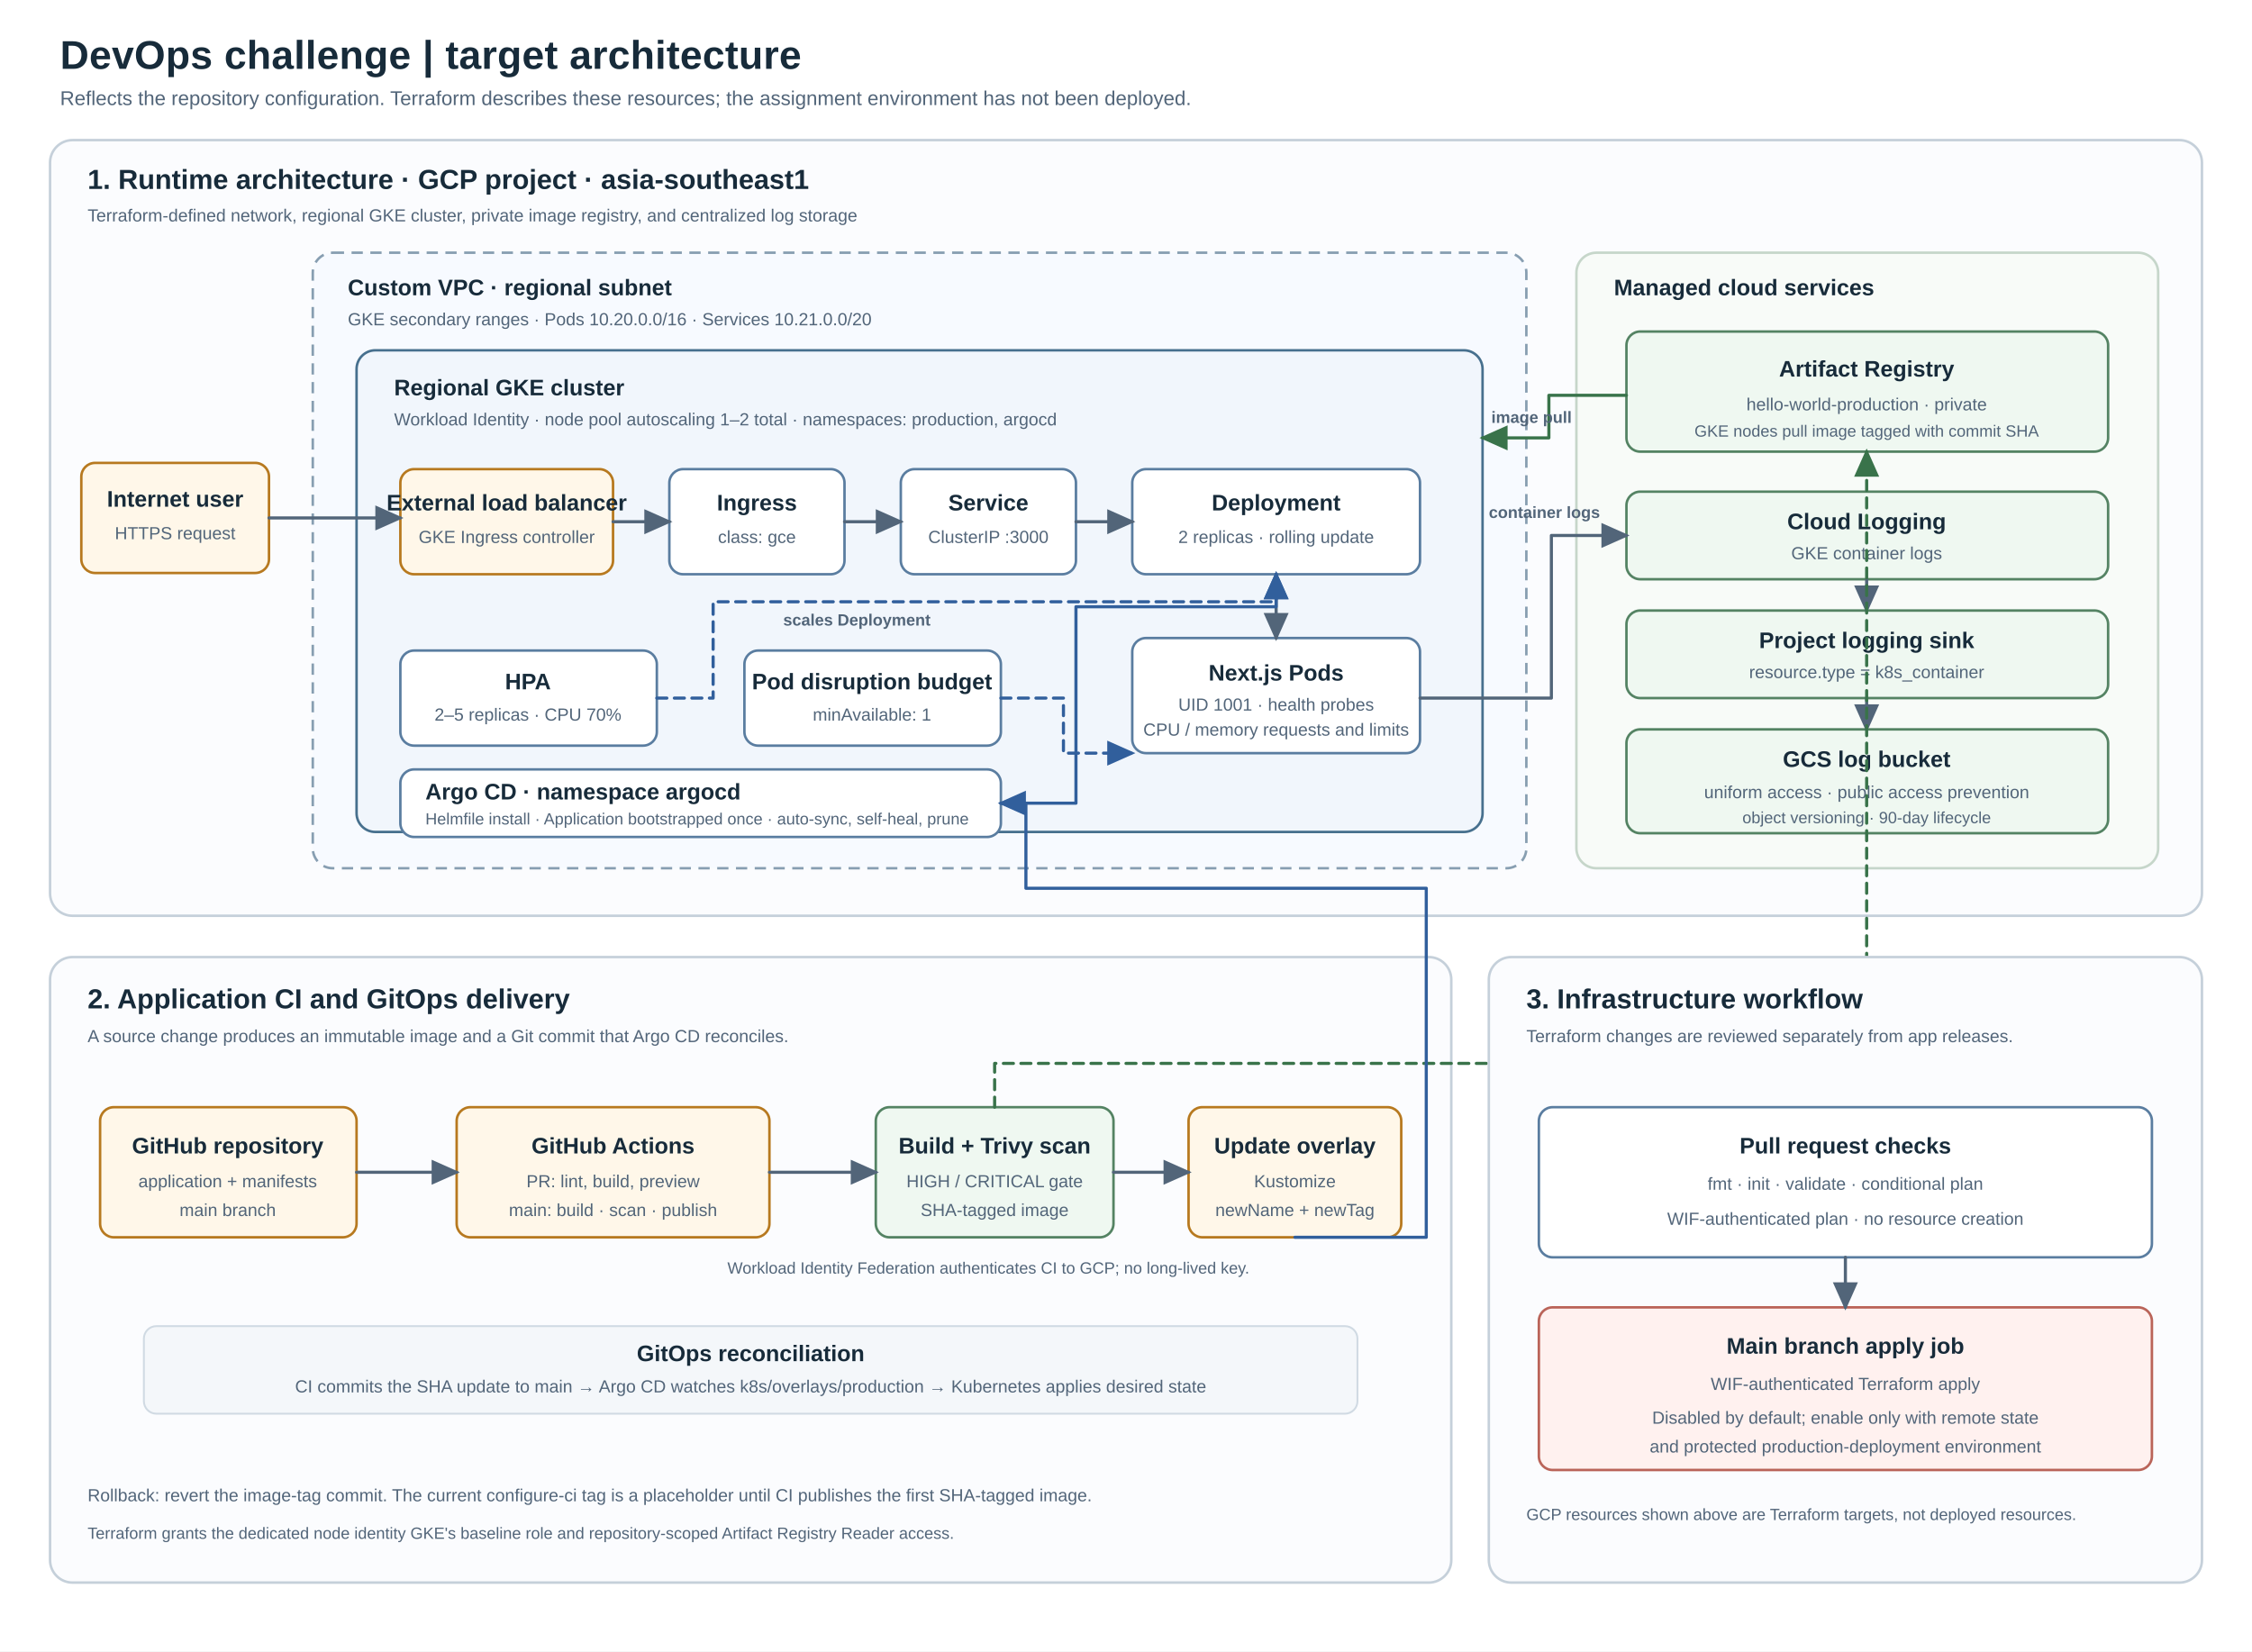
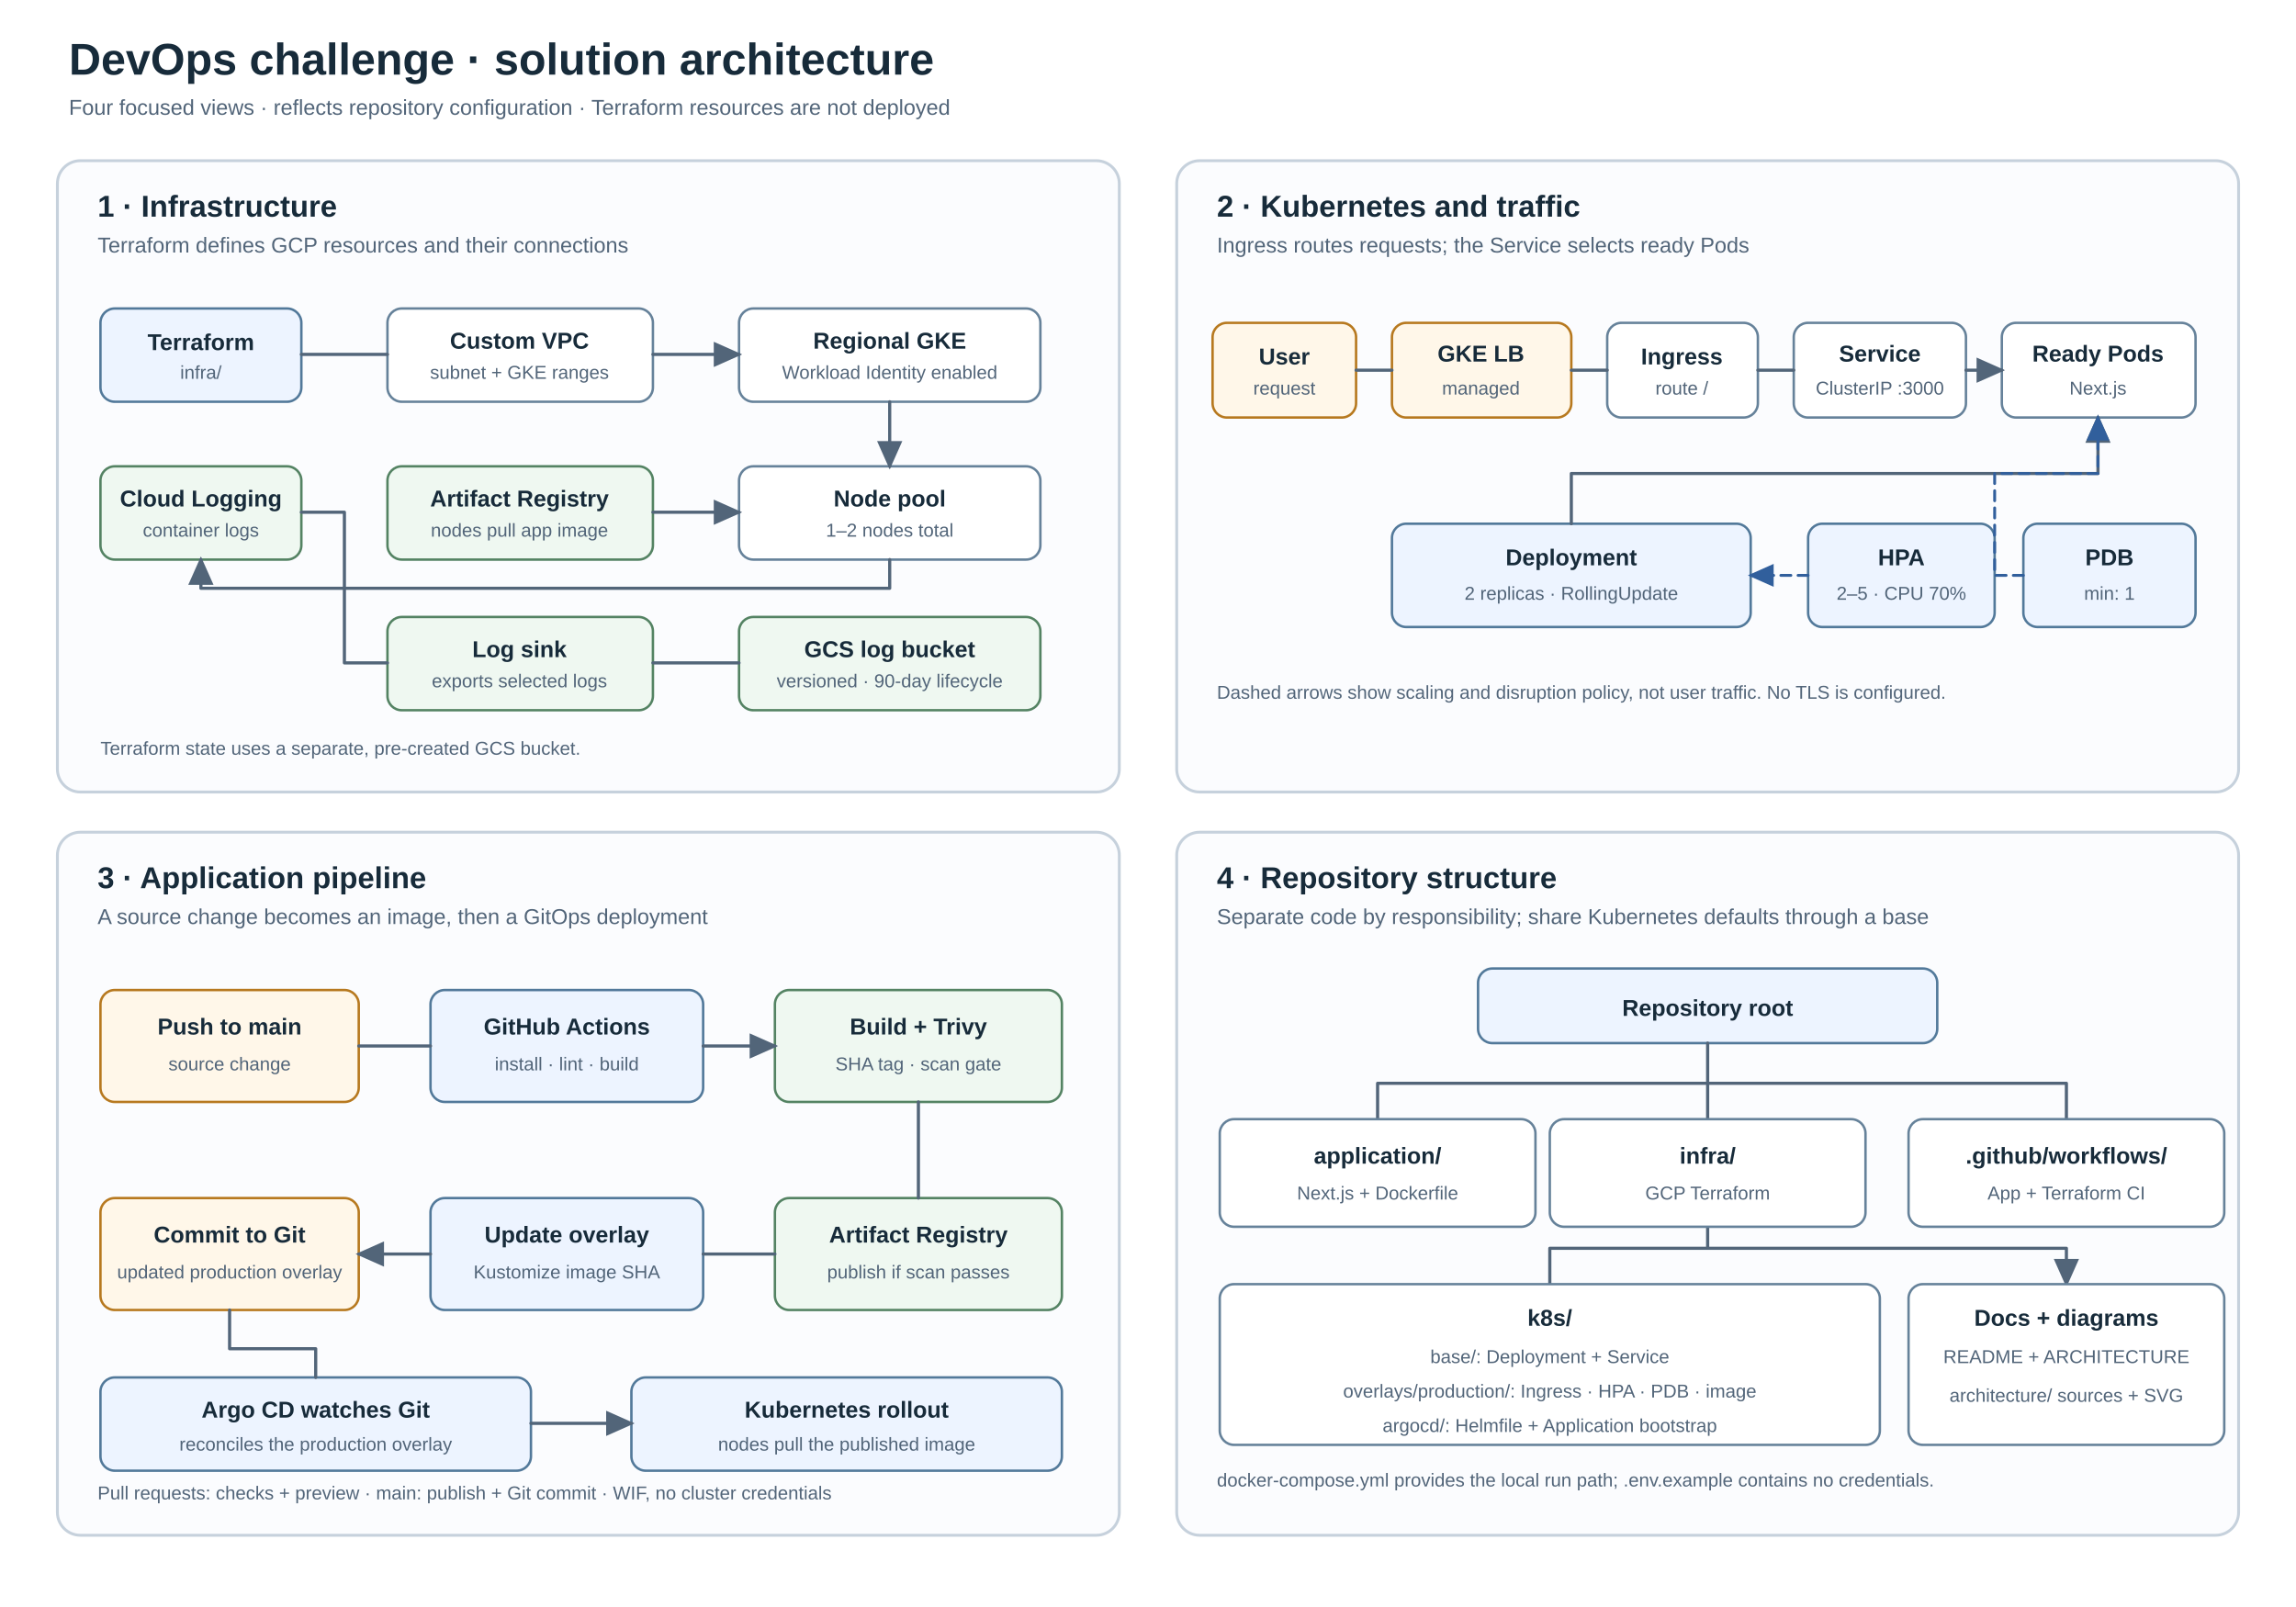
- <svg xmlns="http://www.w3.org/2000/svg" width="1800" height="1320" viewBox="0 0 1800 1320" role="img" aria-labelledby="title desc">
+ <svg xmlns="http://www.w3.org/2000/svg" width="1600" height="1120" viewBox="0 0 1600 1120" role="img" aria-labelledby="title desc">
  <defs>
-     <marker id="arrow" markerWidth="10" markerHeight="10" refX="8" refY="4" orient="auto" markerUnits="strokeWidth">
-       <path d="M0,0 L0,8 L9,4 z" fill="#526579" />
+     <marker id="arrow" markerWidth="10" markerHeight="10" refX="8" refY="4" orient="auto">
+       <path d="M0 0L9 4L0 8Z" fill="#526579" />
    </marker>
-     <marker id="arrowBlue" markerWidth="10" markerHeight="10" refX="8" refY="4" orient="auto" markerUnits="strokeWidth">
-       <path d="M0,0 L0,8 L9,4 z" fill="#315f9c" />
+     <marker id="blueArrow" markerWidth="10" markerHeight="10" refX="8" refY="4" orient="auto">
+       <path d="M0 0L9 4L0 8Z" fill="#315f9c" />
    </marker>
-     <marker id="arrowGreen" markerWidth="10" markerHeight="10" refX="8" refY="4" orient="auto" markerUnits="strokeWidth">
-       <path d="M0,0 L0,8 L9,4 z" fill="#39734a" />
-     </marker>
+     <style>
+     text{font-family:Arial,Helvetica,sans-serif;fill:#172b3a}.title{font-size:31px;font-weight:700}.sub{font-size:15px;fill:#526579}
+     .panel{fill:#fbfcfe;stroke:#c6d1dc;stroke-width:2;rx:16}.head{font-size:21px;font-weight:700}.node{fill:#fff;stroke:#66829a;stroke-width:1.7;rx:10}.cloud{fill:#eff8f1;stroke:#548363;stroke-width:1.7;rx:10}.external{fill:#fff7e9;stroke:#b7791f;stroke-width:1.7;rx:10}.soft{fill:#edf4ff;stroke:#52799a;stroke-width:1.7;rx:10}.nt{font-size:16px;font-weight:700}.sm{font-size:13px;fill:#526579}.edge{stroke:#526579;stroke-width:2.2;fill:none;marker-end:url(#arrow);stroke-linecap:round;stroke-linejoin:round}.ctl{stroke:#315f9c;stroke-width:2;fill:none;marker-end:url(#blueArrow);stroke-dasharray:7 5;stroke-linecap:round;stroke-linejoin:round}.foot{font-size:13px;fill:#526579}
+   </style>
  </defs>
-   <style>
-     text{font-family:Arial,Helvetica,sans-serif;fill:#172b3a;font-size:17px}
-     .title{font-size:32px;font-weight:700;letter-spacing:.2px}.subtitle{font-size:16px;fill:#526579}
-     .section-title{font-size:22px;font-weight:700}.card-title{font-size:18px;font-weight:700}
-     .small{font-size:14px;fill:#526579}.tiny{font-size:13px;fill:#526579}
-     .panel{fill:#fbfcfe;stroke:#c5d0da;stroke-width:2;rx:18}
-     .boundary{fill:#f7faff;stroke:#879eb1;stroke-width:2;stroke-dasharray:9 6;rx:16}
-     .cluster{fill:#f1f6fc;stroke:#47708e;stroke-width:2;rx:15}
-     .k8s{fill:#fff;stroke:#5a7da0;stroke-width:2;rx:11}
-     .cloud{fill:#eff8f1;stroke:#548363;stroke-width:2;rx:11}
-     .external{fill:#fff7e9;stroke:#b7791f;stroke-width:2;rx:11}
-     .caveat{fill:#fff1ef;stroke:#ba6459;stroke-width:2;rx:11}
-     .edge{stroke:#526579;stroke-width:2.5;fill:none;marker-end:url(#arrow);stroke-linecap:round;stroke-linejoin:round}
-     .blue{stroke:#315f9c;stroke-width:2.5;fill:none;marker-end:url(#arrowBlue);stroke-linecap:round;stroke-linejoin:round}
-     .green{stroke:#39734a;stroke-width:2.5;fill:none;marker-end:url(#arrowGreen);stroke-linecap:round;stroke-linejoin:round}
-     .dash{stroke-dasharray:8 6}.divider{stroke:#d8e0e7;stroke-width:1.5}
-     .label{font-size:13px;font-weight:600;fill:#526579}
-   </style>
-   <rect width="1800" height="1320" fill="#ffffff" />
-   <text x="48" y="55" class="title">DevOps challenge | target architecture</text>
-   <text x="48" y="84" class="subtitle">Reflects the repository configuration. Terraform describes these resources; the assignment environment has not been deployed.</text>
-   <rect x="40" y="112" width="1720" height="620" class="panel" />
-   <text x="70" y="151" class="section-title">1. Runtime architecture · GCP project · asia-southeast1</text>
-   <text x="70" y="177" class="small">Terraform-defined network, regional GKE cluster, private image registry, and centralized log storage</text>
-   <rect x="250" y="202" width="970" height="492" class="boundary" />
-   <text x="278" y="236" class="card-title">Custom VPC · regional subnet</text>
-   <text x="278" y="260" class="small">GKE secondary ranges · Pods 10.20.0.0/16 · Services 10.21.0.0/20</text>
-   <rect x="285" y="280" width="900" height="385" class="cluster" />
-   <text x="315" y="316" class="card-title">Regional GKE cluster</text>
-   <text x="315" y="340" class="small">Workload Identity · node pool autoscaling 1–2 total · namespaces: production, argocd</text>
-   <rect x="65" y="370" width="150" height="88" class="external" />
-   <text x="140" y="405" text-anchor="middle" class="card-title">Internet user</text>
-   <text x="140" y="431" text-anchor="middle" class="small">HTTPS request</text>
-   <rect x="320" y="375" width="170" height="84" class="external" />
-   <text x="405" y="408" text-anchor="middle" class="card-title">External load balancer</text>
-   <text x="405" y="434" text-anchor="middle" class="small">GKE Ingress controller</text>
-   <rect x="535" y="375" width="140" height="84" class="k8s" />
-   <text x="605" y="408" text-anchor="middle" class="card-title">Ingress</text>
-   <text x="605" y="434" text-anchor="middle" class="small">class: gce</text>
-   <rect x="720" y="375" width="140" height="84" class="k8s" />
-   <text x="790" y="408" text-anchor="middle" class="card-title">Service</text>
-   <text x="790" y="434" text-anchor="middle" class="small">ClusterIP :3000</text>
-   <rect x="905" y="375" width="230" height="84" class="k8s" />
-   <text x="1020" y="408" text-anchor="middle" class="card-title">Deployment</text>
-   <text x="1020" y="434" text-anchor="middle" class="small">2 replicas · rolling update</text>
-   <path d="M215 414 H320" class="edge" />
-   <path d="M490 417 H535" class="edge" />
-   <path d="M675 417 H720" class="edge" />
-   <path d="M860 417 H905" class="edge" />
-   <rect x="905" y="510" width="230" height="92" class="k8s" />
-   <text x="1020" y="544" text-anchor="middle" class="card-title">Next.js Pods</text>
-   <text x="1020" y="568" text-anchor="middle" class="small">UID 1001 · health probes</text>
-   <text x="1020" y="588" text-anchor="middle" class="small">CPU / memory requests and limits</text>
-   <path d="M1020 459 V510" class="edge" />
-   <rect x="320" y="520" width="205" height="76" class="k8s" />
-   <text x="422" y="551" text-anchor="middle" class="card-title">HPA</text>
-   <text x="422" y="576" text-anchor="middle" class="small">2–5 replicas · CPU 70%</text>
-   <path d="M525 558 H570 V481 H1020 V459" class="blue dash" />
-   <text x="626" y="500" class="label">scales Deployment</text>
-   <rect x="595" y="520" width="205" height="76" class="k8s" />
-   <text x="697" y="551" text-anchor="middle" class="card-title">Pod disruption budget</text>
-   <text x="697" y="576" text-anchor="middle" class="small">minAvailable: 1</text>
-   <path d="M800 558 H850 V602 H905" class="blue dash" />
-   <rect x="320" y="615" width="480" height="54" class="k8s" />
-   <text x="340" y="639" class="card-title">Argo CD · namespace argocd</text>
-   <text x="340" y="659" class="tiny">Helmfile install · Application bootstrapped once · auto-sync, self-heal, prune</text>
-   <path d="M800 642 H860 V485 H1020 V459" class="blue" />
-   <rect x="1260" y="202" width="465" height="492" fill="#f8fbf8" stroke="#c6d6ca" stroke-width="2" rx="16" />
-   <text x="1290" y="236" class="card-title">Managed cloud services</text>
-   <rect x="1300" y="265" width="385" height="96" class="cloud" />
-   <text x="1492" y="301" text-anchor="middle" class="card-title">Artifact Registry</text>
-   <text x="1492" y="328" text-anchor="middle" class="small">hello-world-production · private</text>
-   <text x="1492" y="349" text-anchor="middle" class="tiny">GKE nodes pull image tagged with commit SHA</text>
-   <path d="M1300 316 H1238 V350 H1185" class="green" />
-   <text x="1192" y="338" class="label">image pull</text>
-   <rect x="1300" y="393" width="385" height="70" class="cloud" />
-   <text x="1492" y="423" text-anchor="middle" class="card-title">Cloud Logging</text>
-   <text x="1492" y="447" text-anchor="middle" class="small">GKE container logs</text>
-   <rect x="1300" y="488" width="385" height="70" class="cloud" />
-   <text x="1492" y="518" text-anchor="middle" class="card-title">Project logging sink</text>
-   <text x="1492" y="542" text-anchor="middle" class="small">resource.type = k8s_container</text>
-   <rect x="1300" y="583" width="385" height="83" class="cloud" />
-   <text x="1492" y="613" text-anchor="middle" class="card-title">GCS log bucket</text>
-   <text x="1492" y="638" text-anchor="middle" class="small">uniform access · public access prevention</text>
-   <text x="1492" y="658" text-anchor="middle" class="tiny">object versioning · 90-day lifecycle</text>
-   <path d="M1135 558 H1240 V428 H1300" class="edge" />
-   <text x="1190" y="414" class="label">container logs</text>
-   <path d="M1492 463 V488" class="edge" />
-   <path d="M1492 558 V583" class="edge" />
-   <rect x="40" y="765" width="1120" height="500" class="panel" />
-   <text x="70" y="806" class="section-title">2. Application CI and GitOps delivery</text>
-   <text x="70" y="833" class="small">A source change produces an immutable image and a Git commit that Argo CD reconciles.</text>
-   <rect x="80" y="885" width="205" height="104" class="external" />
-   <text x="182" y="922" text-anchor="middle" class="card-title">GitHub repository</text>
-   <text x="182" y="949" text-anchor="middle" class="small">application + manifests</text>
-   <text x="182" y="972" text-anchor="middle" class="small">main branch</text>
-   <rect x="365" y="885" width="250" height="104" class="external" />
-   <text x="490" y="922" text-anchor="middle" class="card-title">GitHub Actions</text>
-   <text x="490" y="949" text-anchor="middle" class="small">PR: lint, build, preview</text>
-   <text x="490" y="972" text-anchor="middle" class="small">main: build · scan · publish</text>
-   <rect x="700" y="885" width="190" height="104" class="cloud" />
-   <text x="795" y="922" text-anchor="middle" class="card-title">Build + Trivy scan</text>
-   <text x="795" y="949" text-anchor="middle" class="small">HIGH / CRITICAL gate</text>
-   <text x="795" y="972" text-anchor="middle" class="small">SHA-tagged image</text>
-   <rect x="950" y="885" width="170" height="104" class="external" />
-   <text x="1035" y="922" text-anchor="middle" class="card-title">Update overlay</text>
-   <text x="1035" y="949" text-anchor="middle" class="small">Kustomize</text>
-   <text x="1035" y="972" text-anchor="middle" class="small">newName + newTag</text>
-   <path d="M285 937 H365" class="edge" />
-   <path d="M615 937 H700" class="edge" />
-   <path d="M890 937 H950" class="edge" />
-   <text x="790" y="1018" text-anchor="middle" class="tiny">Workload Identity Federation authenticates CI to GCP; no long-lived key.</text>
-   <path d="M795 885 V850 H1492 V361" class="green dash" />
-   <rect x="115" y="1060" width="970" height="70" fill="#f4f7fa" stroke="#d0dae3" stroke-width="1.5" rx="10" />
-   <text x="600" y="1088" text-anchor="middle" class="card-title">GitOps reconciliation</text>
-   <text x="600" y="1113" text-anchor="middle" class="small">CI commits the SHA update to main → Argo CD watches k8s/overlays/production → Kubernetes applies desired state</text>
-   <path d="M1035 989 H1140 V710 H820 V642 H800" class="blue" />
-   <text x="70" y="1200" class="small">Rollback: revert the image-tag commit. The current configure-ci tag is a placeholder until CI publishes the first SHA-tagged image.</text>
-   <text x="70" y="1230" class="tiny">Terraform grants the dedicated node identity GKE's baseline role and repository-scoped Artifact Registry Reader access.</text>
-   <rect x="1190" y="765" width="570" height="500" class="panel" />
-   <text x="1220" y="806" class="section-title">3. Infrastructure workflow</text>
-   <text x="1220" y="833" class="small">Terraform changes are reviewed separately from app releases.</text>
-   <rect x="1230" y="885" width="490" height="120" class="k8s" />
-   <text x="1475" y="922" text-anchor="middle" class="card-title">Pull request checks</text>
-   <text x="1475" y="951" text-anchor="middle" class="small">fmt · init · validate · conditional plan</text>
-   <text x="1475" y="979" text-anchor="middle" class="small">WIF-authenticated plan · no resource creation</text>
-   <rect x="1230" y="1045" width="490" height="130" class="caveat" />
-   <text x="1475" y="1082" text-anchor="middle" class="card-title">Main branch apply job</text>
-   <text x="1475" y="1111" text-anchor="middle" class="small">WIF-authenticated Terraform apply</text>
-   <text x="1475" y="1138" text-anchor="middle" class="small">Disabled by default; enable only with remote state</text>
-   <text x="1475" y="1161" text-anchor="middle" class="small">and protected production-deployment environment</text>
-   <path d="M1475 1005 V1045" class="edge" />
-   <text x="1220" y="1215" class="tiny">GCP resources shown above are Terraform targets, not deployed resources.</text>
+   <rect width="1600" height="1120" fill="#fff" />
+   <text x="48" y="52" class="title">DevOps challenge · solution architecture</text>
+   <text x="48" y="80" class="sub">Four focused views · reflects repository configuration · Terraform resources are not deployed</text>
+   <rect x="40" y="112" width="740" height="440" class="panel" />
+   <text x="68" y="151" class="head">1 · Infrastructure</text>
+   <text x="68" y="176" class="sub">Terraform defines GCP resources and their connections</text>
+   <rect x="70" y="215" width="140" height="65" class="soft" />
+   <text x="140" y="244" text-anchor="middle" class="nt">Terraform</text>
+   <text x="140" y="264" text-anchor="middle" class="sm">infra/</text>
+   <rect x="270" y="215" width="185" height="65" class="node" />
+   <text x="362" y="243" text-anchor="middle" class="nt">Custom VPC</text>
+   <text x="362" y="264" text-anchor="middle" class="sm">subnet + GKE ranges</text>
+   <rect x="515" y="215" width="210" height="65" class="node" />
+   <text x="620" y="243" text-anchor="middle" class="nt">Regional GKE</text>
+   <text x="620" y="264" text-anchor="middle" class="sm">Workload Identity enabled</text>
+   <path d="M210 247H270M455 247H515" class="edge" />
+   <rect x="515" y="325" width="210" height="65" class="node" />
+   <text x="620" y="353" text-anchor="middle" class="nt">Node pool</text>
+   <text x="620" y="374" text-anchor="middle" class="sm">1–2 nodes total</text>
+   <path d="M620 280V325" class="edge" />
+   <rect x="270" y="325" width="185" height="65" class="cloud" />
+   <text x="362" y="353" text-anchor="middle" class="nt">Artifact Registry</text>
+   <text x="362" y="374" text-anchor="middle" class="sm">nodes pull app image</text>
+   <path d="M455 357H515" class="edge" />
+   <rect x="70" y="325" width="140" height="65" class="cloud" />
+   <text x="140" y="353" text-anchor="middle" class="nt">Cloud Logging</text>
+   <text x="140" y="374" text-anchor="middle" class="sm">container logs</text>
+   <rect x="270" y="430" width="185" height="65" class="cloud" />
+   <text x="362" y="458" text-anchor="middle" class="nt">Log sink</text>
+   <text x="362" y="479" text-anchor="middle" class="sm">exports selected logs</text>
+   <rect x="515" y="430" width="210" height="65" class="cloud" />
+   <text x="620" y="458" text-anchor="middle" class="nt">GCS log bucket</text>
+   <text x="620" y="479" text-anchor="middle" class="sm">versioned · 90-day lifecycle</text>
+   <path d="M210 357H240V462H270M455 462H515M620 390V410H140V390" class="edge" />
+   <text x="70" y="526" class="foot">Terraform state uses a separate, pre-created GCS bucket.</text>
+   <rect x="820" y="112" width="740" height="440" class="panel" />
+   <text x="848" y="151" class="head">2 · Kubernetes and traffic</text>
+   <text x="848" y="176" class="sub">Ingress routes requests; the Service selects ready Pods</text>
+   <rect x="845" y="225" width="100" height="66" class="external" />
+   <text x="895" y="254" text-anchor="middle" class="nt">User</text>
+   <text x="895" y="275" text-anchor="middle" class="sm">request</text>
+   <rect x="970" y="225" width="125" height="66" class="external" />
+   <text x="1032" y="252" text-anchor="middle" class="nt">GKE LB</text>
+   <text x="1032" y="275" text-anchor="middle" class="sm">managed</text>
+   <rect x="1120" y="225" width="105" height="66" class="node" />
+   <text x="1172" y="254" text-anchor="middle" class="nt">Ingress</text>
+   <text x="1172" y="275" text-anchor="middle" class="sm">route /</text>
+   <rect x="1250" y="225" width="120" height="66" class="node" />
+   <text x="1310" y="252" text-anchor="middle" class="nt">Service</text>
+   <text x="1310" y="275" text-anchor="middle" class="sm">ClusterIP :3000</text>
+   <rect x="1395" y="225" width="135" height="66" class="node" />
+   <text x="1462" y="252" text-anchor="middle" class="nt">Ready Pods</text>
+   <text x="1462" y="275" text-anchor="middle" class="sm">Next.js</text>
+   <path d="M945 258H970M1095 258H1120M1225 258H1250M1370 258H1395" class="edge" />
+   <rect x="970" y="365" width="250" height="72" class="soft" />
+   <text x="1095" y="394" text-anchor="middle" class="nt">Deployment</text>
+   <text x="1095" y="418" text-anchor="middle" class="sm">2 replicas · RollingUpdate</text>
+   <rect x="1260" y="365" width="130" height="72" class="soft" />
+   <text x="1325" y="394" text-anchor="middle" class="nt">HPA</text>
+   <text x="1325" y="418" text-anchor="middle" class="sm">2–5 · CPU 70%</text>
+   <rect x="1410" y="365" width="120" height="72" class="soft" />
+   <text x="1470" y="394" text-anchor="middle" class="nt">PDB</text>
+   <text x="1470" y="418" text-anchor="middle" class="sm">min: 1</text>
+   <path d="M1095 365V330H1462V291" class="edge" />
+   <path d="M1260 401H1220" class="ctl" />
+   <path d="M1410 401H1390V330H1462V291" class="ctl" />
+   <text x="848" y="487" class="foot">Dashed arrows show scaling and disruption policy, not user traffic. No TLS is configured.</text>
+   <rect x="40" y="580" width="740" height="490" class="panel" />
+   <text x="68" y="619" class="head">3 · Application pipeline</text>
+   <text x="68" y="644" class="sub">A source change becomes an image, then a GitOps deployment</text>
+   <rect x="70" y="690" width="180" height="78" class="external" />
+   <text x="160" y="721" text-anchor="middle" class="nt">Push to main</text>
+   <text x="160" y="746" text-anchor="middle" class="sm">source change</text>
+   <rect x="300" y="690" width="190" height="78" class="soft" />
+   <text x="395" y="721" text-anchor="middle" class="nt">GitHub Actions</text>
+   <text x="395" y="746" text-anchor="middle" class="sm">install · lint · build</text>
+   <rect x="540" y="690" width="200" height="78" class="cloud" />
+   <text x="640" y="721" text-anchor="middle" class="nt">Build + Trivy</text>
+   <text x="640" y="746" text-anchor="middle" class="sm">SHA tag · scan gate</text>
+   <path d="M250 729H300M490 729H540" class="edge" />
+   <rect x="540" y="835" width="200" height="78" class="cloud" />
+   <text x="640" y="866" text-anchor="middle" class="nt">Artifact Registry</text>
+   <text x="640" y="891" text-anchor="middle" class="sm">publish if scan passes</text>
+   <rect x="300" y="835" width="190" height="78" class="soft" />
+   <text x="395" y="866" text-anchor="middle" class="nt">Update overlay</text>
+   <text x="395" y="891" text-anchor="middle" class="sm">Kustomize image SHA</text>
+   <rect x="70" y="835" width="180" height="78" class="external" />
+   <text x="160" y="866" text-anchor="middle" class="nt">Commit to Git</text>
+   <text x="160" y="891" text-anchor="middle" class="sm">updated production overlay</text>
+   <path d="M640 768V835M540 874H490M300 874H250" class="edge" />
+   <rect x="70" y="960" width="300" height="65" class="soft" />
+   <text x="220" y="988" text-anchor="middle" class="nt">Argo CD watches Git</text>
+   <text x="220" y="1011" text-anchor="middle" class="sm">reconciles the production overlay</text>
+   <rect x="440" y="960" width="300" height="65" class="soft" />
+   <text x="590" y="988" text-anchor="middle" class="nt">Kubernetes rollout</text>
+   <text x="590" y="1011" text-anchor="middle" class="sm">nodes pull the published image</text>
+   <path d="M160 913V940H220V960M370 992H440" class="edge" />
+   <text x="68" y="1045" class="foot">Pull requests: checks + preview · main: publish + Git commit · WIF, no cluster credentials</text>
+   <rect x="820" y="580" width="740" height="490" class="panel" />
+   <text x="848" y="619" class="head">4 · Repository structure</text>
+   <text x="848" y="644" class="sub">Separate code by responsibility; share Kubernetes defaults through a base</text>
+   <rect x="1030" y="675" width="320" height="52" class="soft" />
+   <text x="1190" y="708" text-anchor="middle" class="nt">Repository root</text>
+   <path d="M1190 727V755H960V780M1190 755V780M1190 755H1440V780M1190 755V870H1080V895M1190 870H1440V895" class="edge" />
+   <rect x="850" y="780" width="220" height="75" class="node" />
+   <text x="960" y="811" text-anchor="middle" class="nt">application/</text>
+   <text x="960" y="836" text-anchor="middle" class="sm">Next.js + Dockerfile</text>
+   <rect x="1080" y="780" width="220" height="75" class="node" />
+   <text x="1190" y="811" text-anchor="middle" class="nt">infra/</text>
+   <text x="1190" y="836" text-anchor="middle" class="sm">GCP Terraform</text>
+   <rect x="1330" y="780" width="220" height="75" class="node" />
+   <text x="1440" y="811" text-anchor="middle" class="nt">.github/workflows/</text>
+   <text x="1440" y="836" text-anchor="middle" class="sm">App + Terraform CI</text>
+   <rect x="850" y="895" width="460" height="112" class="node" />
+   <text x="1080" y="924" text-anchor="middle" class="nt">k8s/</text>
+   <text x="1080" y="950" text-anchor="middle" class="sm">base/: Deployment + Service</text>
+   <text x="1080" y="974" text-anchor="middle" class="sm">overlays/production/: Ingress · HPA · PDB · image</text>
+   <text x="1080" y="998" text-anchor="middle" class="sm">argocd/: Helmfile + Application bootstrap</text>
+   <rect x="1330" y="895" width="220" height="112" class="node" />
+   <text x="1440" y="924" text-anchor="middle" class="nt">Docs + diagrams</text>
+   <text x="1440" y="950" text-anchor="middle" class="sm">README + ARCHITECTURE</text>
+   <text x="1440" y="977" text-anchor="middle" class="sm">architecture/ sources + SVG</text>
+   <text x="848" y="1036" class="foot">docker-compose.yml provides the local run path; .env.example contains no credentials.</text>
</svg>
